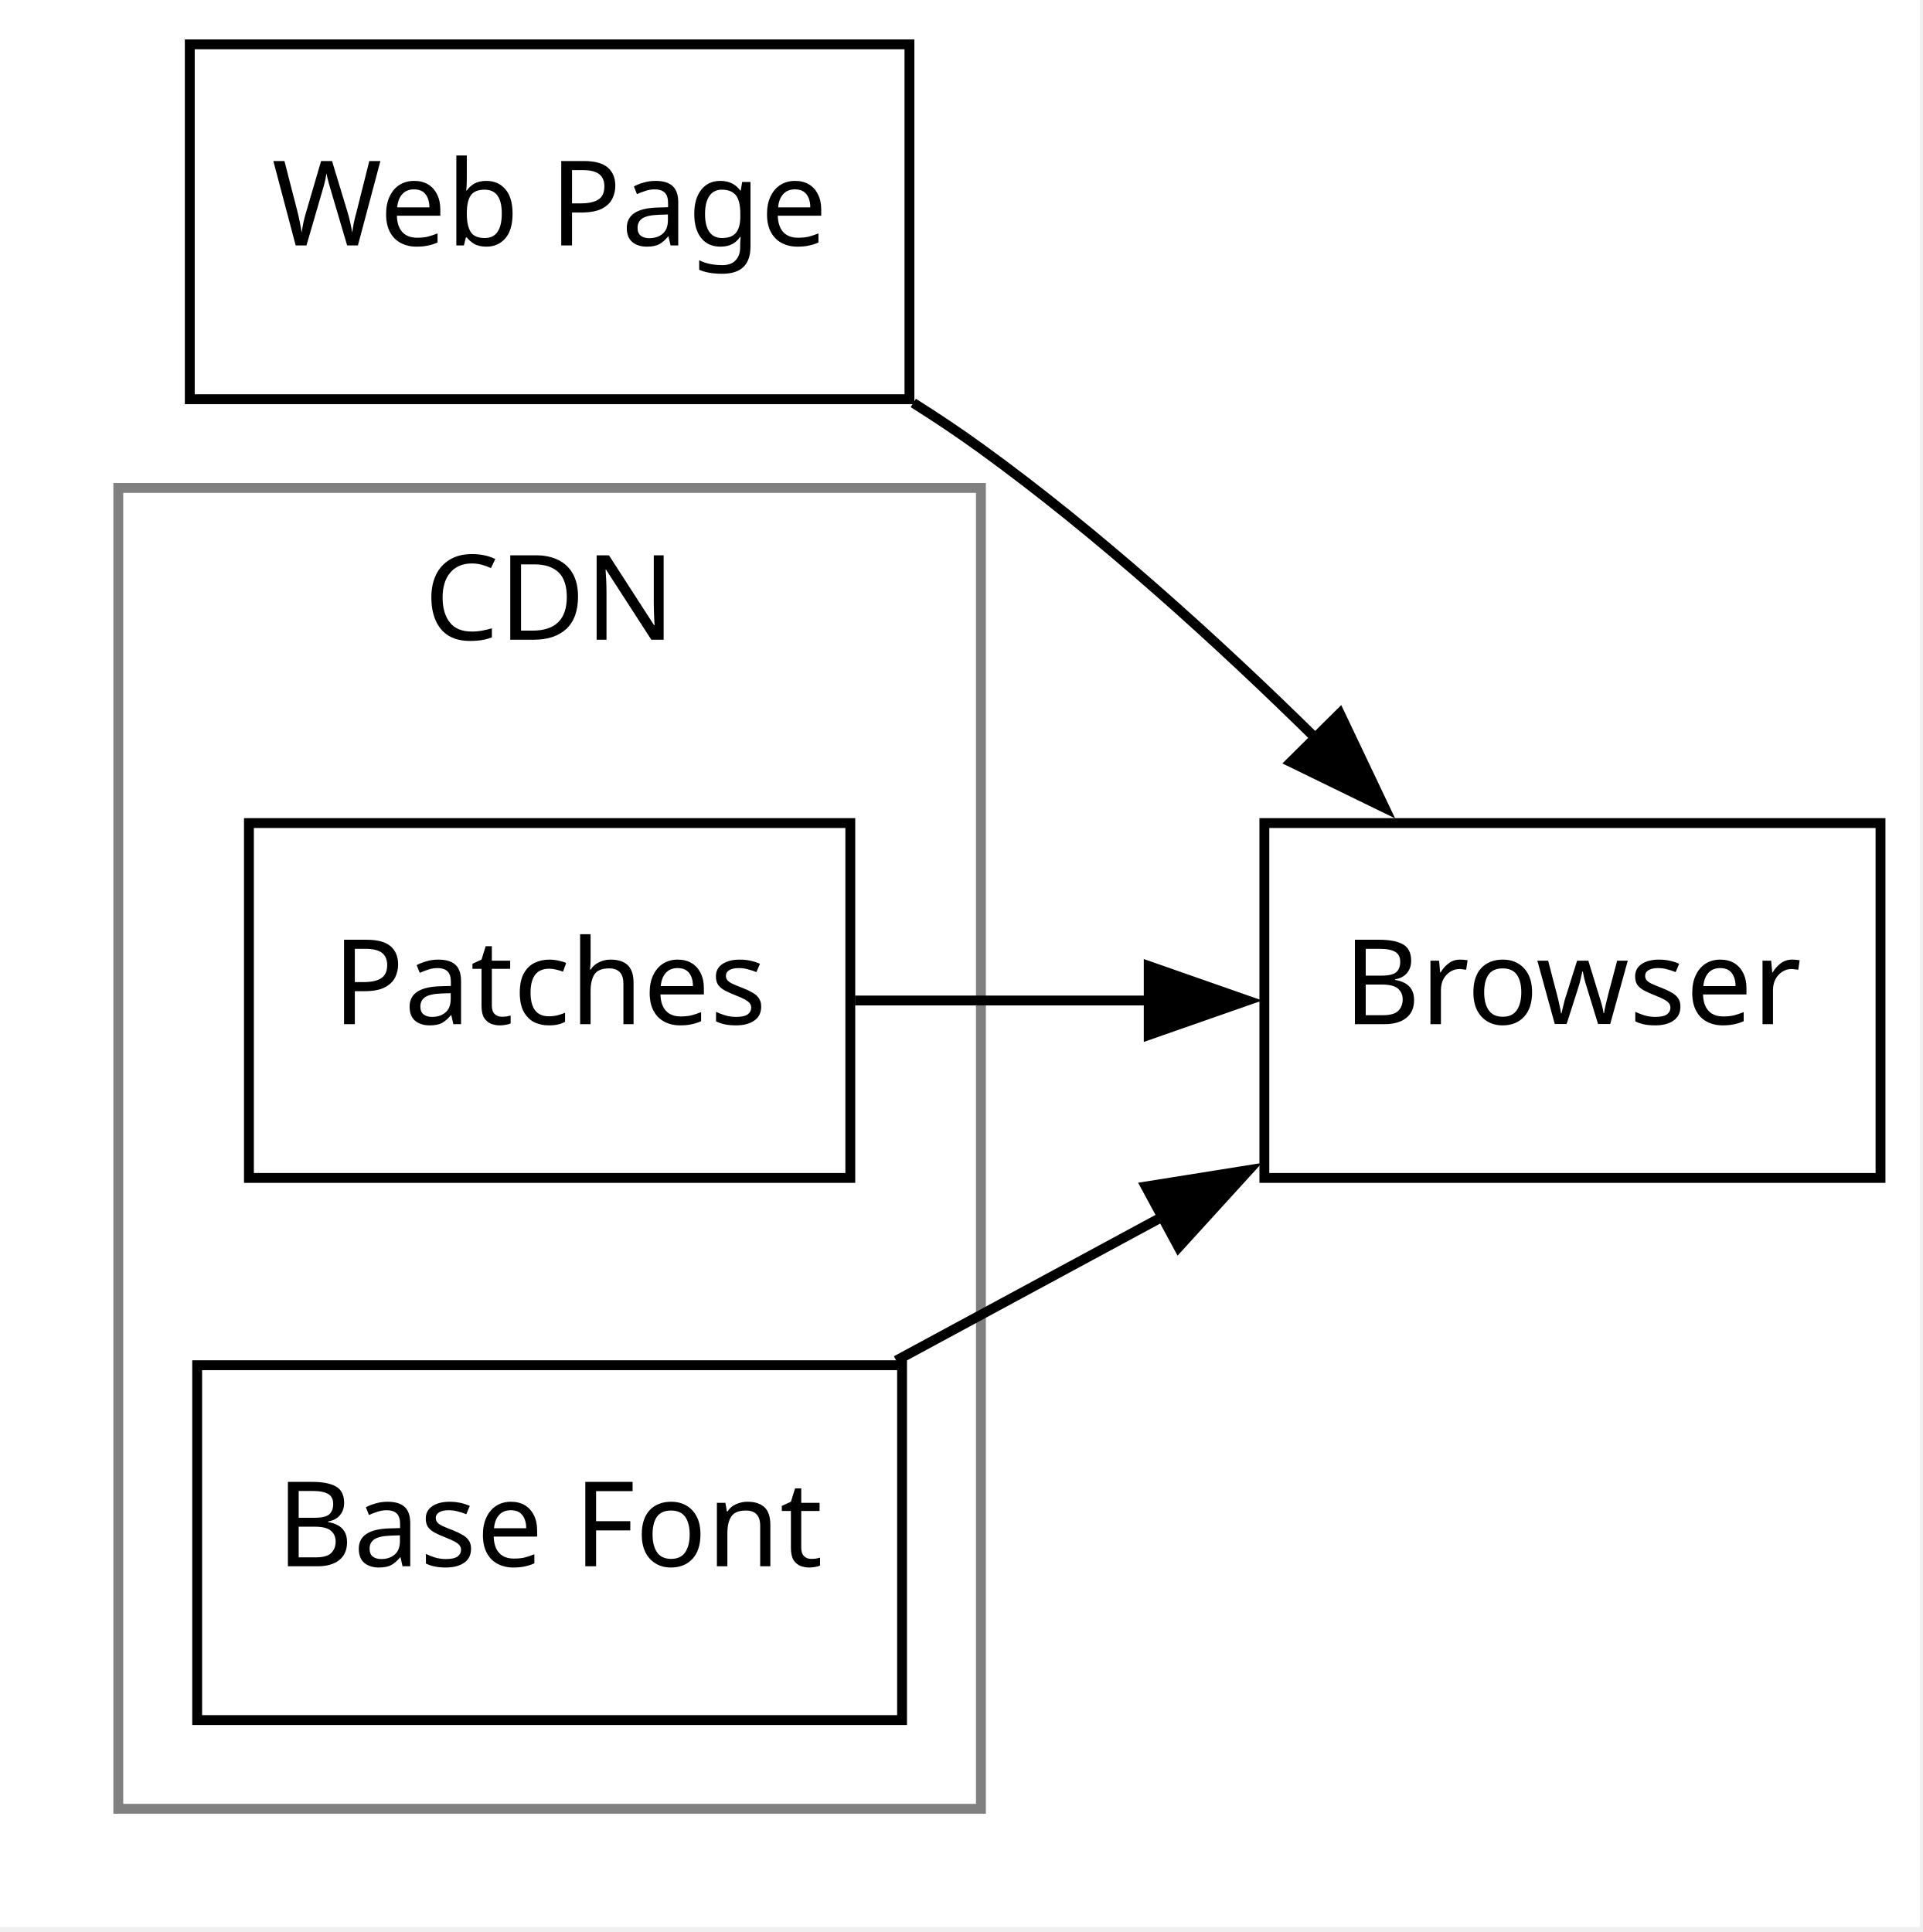
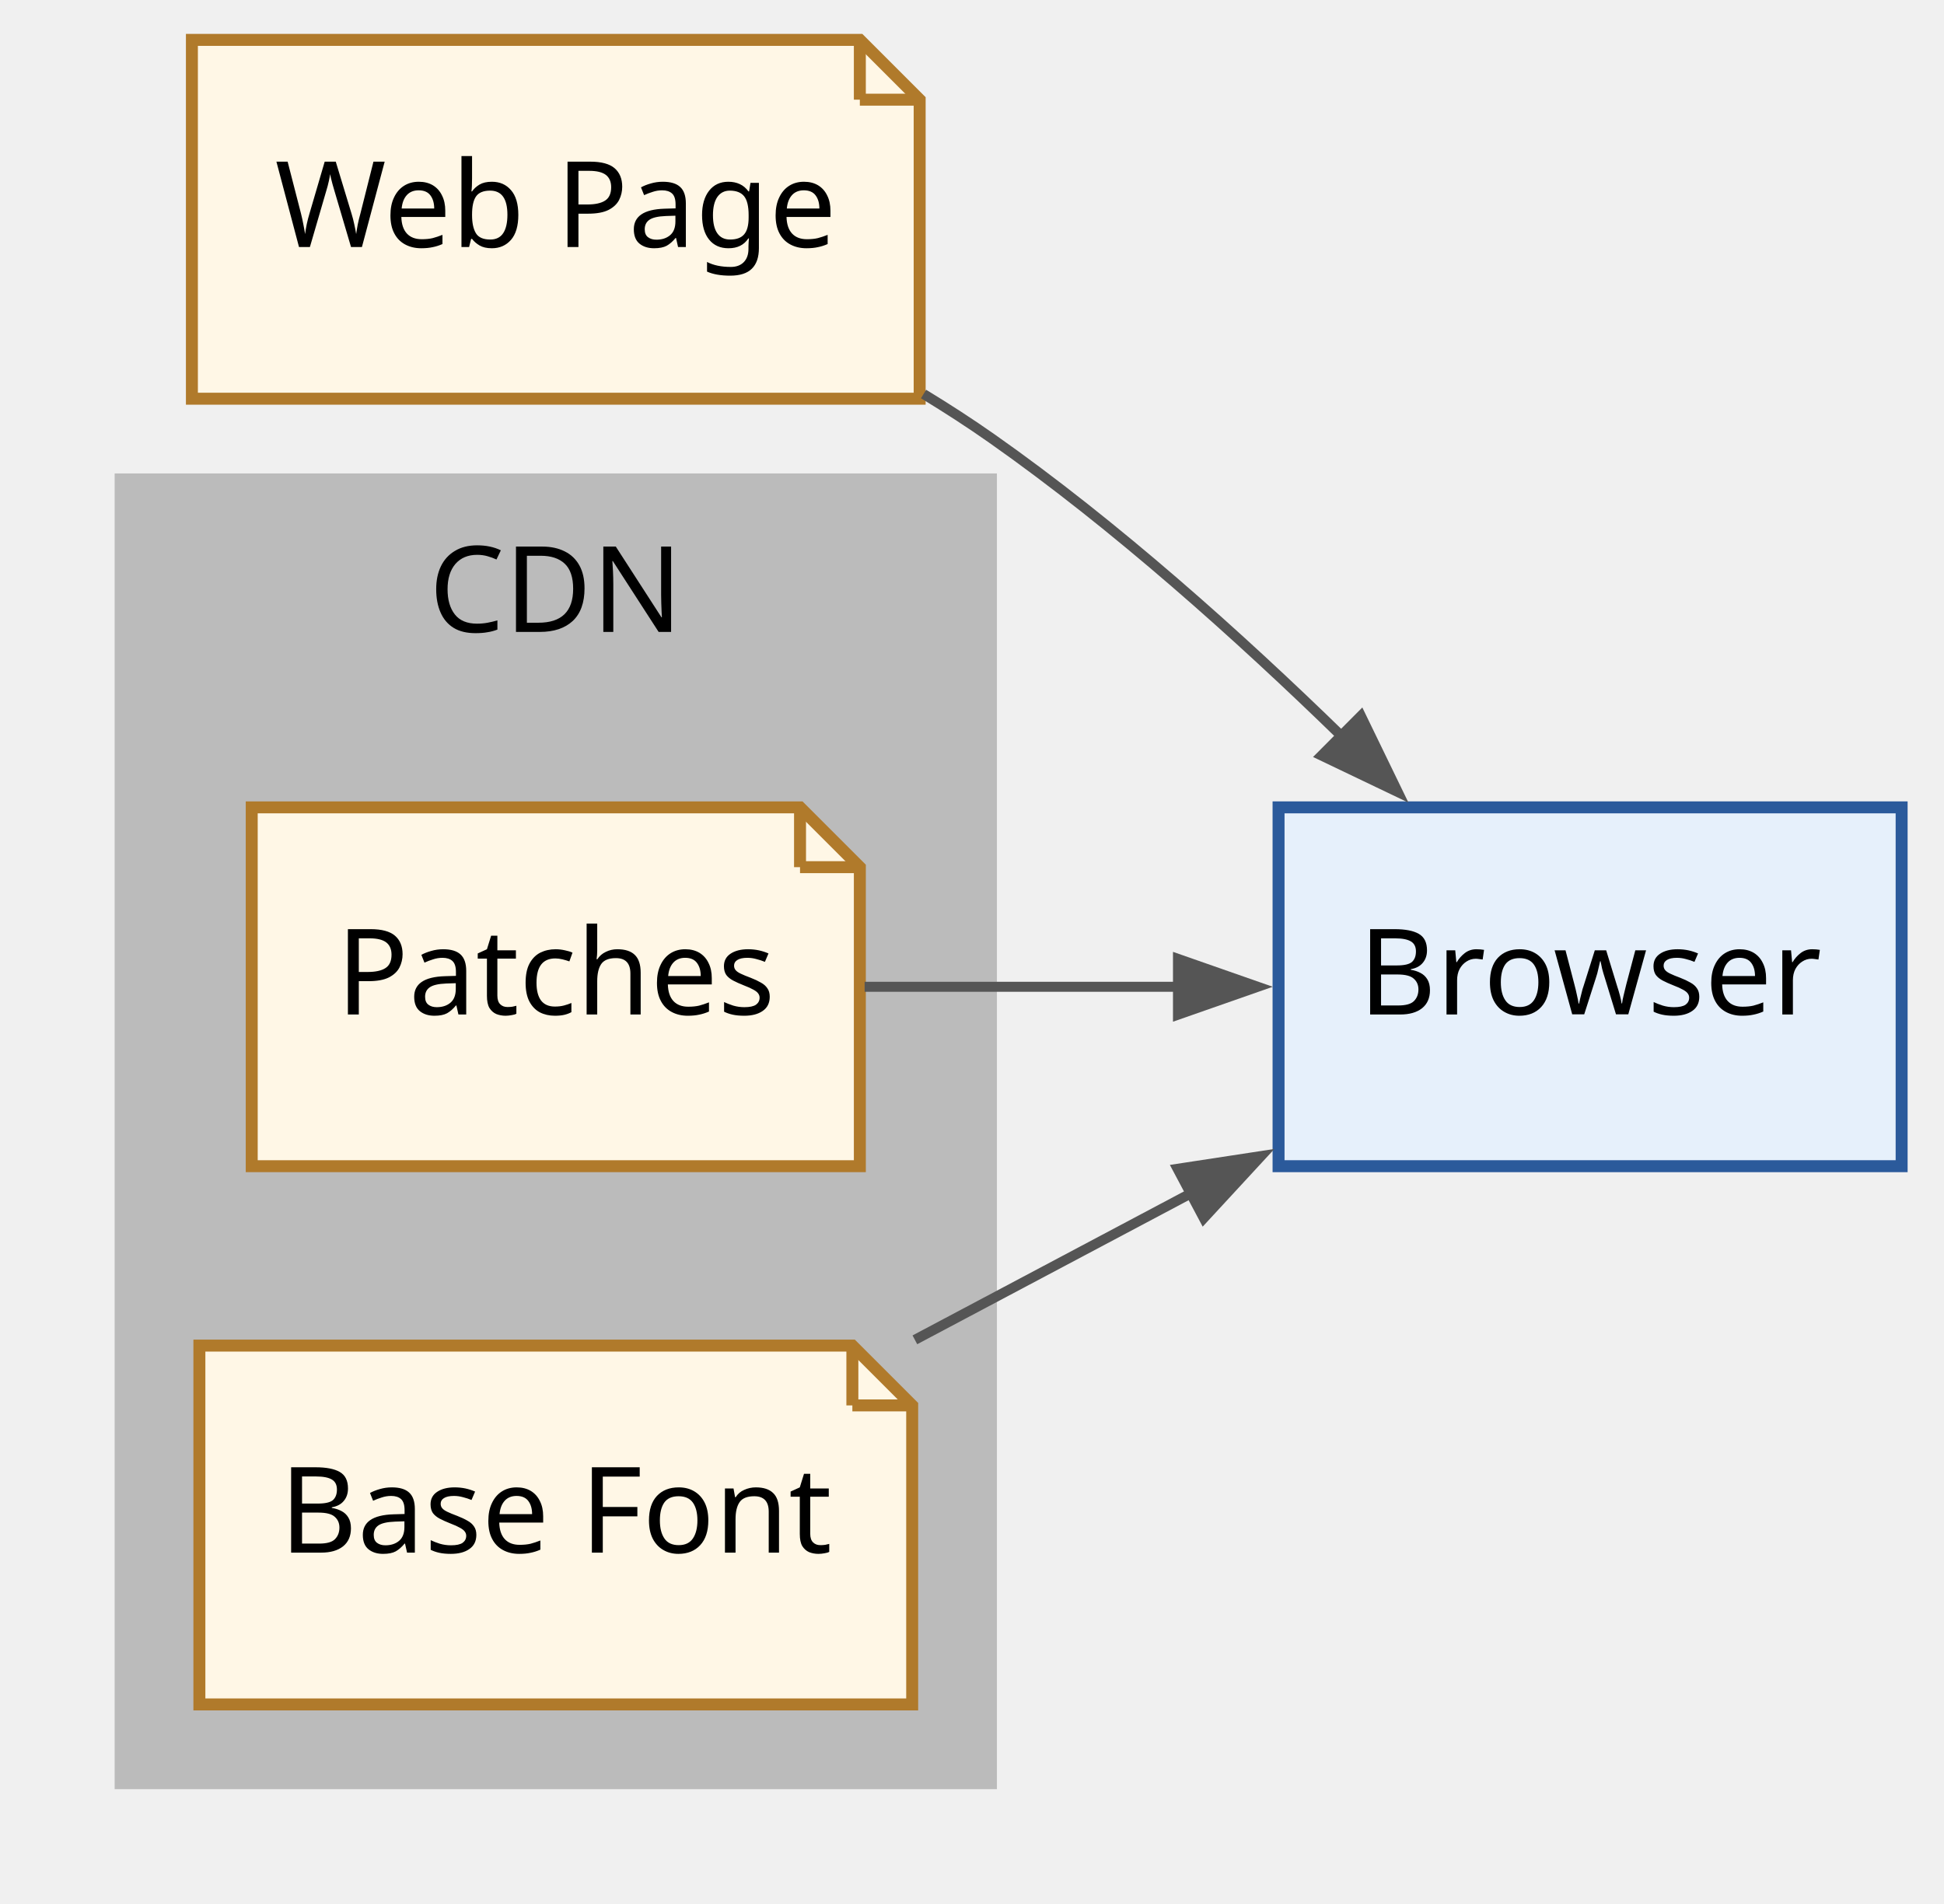
- <svg xmlns="http://www.w3.org/2000/svg" width="195pt" height="196pt" viewBox="0.00 0.00 195.00 196.00">
-   <g id="graph0" class="graph" transform="scale(1 1) rotate(0) translate(4 191.5)">
-     <polygon fill="white" stroke="none" points="-4,4 -4,-191.5 190.75,-191.5 190.75,4 -4,4" />
+ <svg xmlns="http://www.w3.org/2000/svg" width="195pt" height="191pt" viewBox="0.00 0.00 195.00 191.00">
+   <g id="graph0" class="graph" transform="scale(1 1) rotate(0) translate(4 187)">
    <g id="clust1" class="cluster">
-       <polygon fill="none" stroke="gray" points="8,-8 8,-142 95.5,-142 95.5,-8 8,-8" />
-       <text xml:space="preserve" text-anchor="middle" x="51.75" y="-126.6" font-family="sans-serif" font-size="12.00">CDN</text>
+       <polygon fill="#bbbbbb" stroke="#bbbbbb" points="8,-8 8,-139 95.5,-139 95.5,-8 8,-8" />
+       <text xml:space="preserve" text-anchor="middle" x="51.75" y="-123.6" font-family="sans-serif" font-size="12.00">CDN</text>
    </g>
    <g id="node1" class="node">
-       <polygon fill="none" stroke="black" points="15.25,-151 15.25,-187 88.25,-187 88.25,-151 15.25,-151" />
-       <text xml:space="preserve" text-anchor="middle" x="51.75" y="-166.6" font-family="sans-serif" font-size="12.00">Web Page</text>
+       <polygon fill="#fff7e6" stroke="#b07a2b" stroke-width="1.2" points="82.25,-183 15.25,-183 15.25,-147 88.25,-147 88.25,-177 82.25,-183" />
+       <polyline fill="none" stroke="#b07a2b" stroke-width="1.2" points="82.25,-183 82.25,-177" />
+       <polyline fill="none" stroke="#b07a2b" stroke-width="1.2" points="88.25,-177 82.25,-177" />
+       <text xml:space="preserve" text-anchor="middle" x="51.75" y="-162.22" font-family="sans-serif" font-size="12.00">Web Page</text>
    </g>
    <g id="node2" class="node">
-       <polygon fill="none" stroke="black" points="124.25,-72 124.25,-108 186.75,-108 186.75,-72 124.25,-72" />
-       <text xml:space="preserve" text-anchor="middle" x="155.5" y="-87.6" font-family="sans-serif" font-size="12.00">Browser</text>
+       <polygon fill="#e6f0fb" stroke="#2b5a9b" stroke-width="1.2" points="186.75,-106 124.25,-106 124.25,-70 186.75,-70 186.75,-106" />
+       <text xml:space="preserve" text-anchor="middle" x="155.5" y="-85.22" font-family="sans-serif" font-size="12.00">Browser</text>
    </g>
    <g id="edge1" class="edge">
-       <path fill="none" stroke="black" d="M88.64,-150.62C91.01,-149.13 93.32,-147.58 95.5,-146 107.48,-137.33 119.52,-126.39 129.58,-116.48" />
-       <polygon fill="black" stroke="black" points="131.9,-119.12 136.45,-109.55 126.93,-114.19 131.9,-119.12" />
+       <path fill="none" stroke="#555555" d="M88.64,-147.47C91.01,-146.03 93.31,-144.54 95.5,-143 107.88,-134.3 120.32,-123.14 130.57,-113.15" />
+       <polygon fill="#555555" stroke="#555555" points="132.51,-115.17 136.21,-107.54 128.56,-111.2 132.51,-115.17" />
    </g>
    <g id="node3" class="node">
-       <polygon fill="none" stroke="black" points="16,-17 16,-53 87.5,-53 87.5,-17 16,-17" />
-       <text xml:space="preserve" text-anchor="middle" x="51.75" y="-32.6" font-family="sans-serif" font-size="12.00">Base Font</text>
+       <polygon fill="#fff7e6" stroke="#b07a2b" stroke-width="1.2" points="81.5,-52 16,-52 16,-16 87.5,-16 87.5,-46 81.5,-52" />
+       <polyline fill="none" stroke="#b07a2b" stroke-width="1.2" points="81.5,-52 81.5,-46" />
+       <polyline fill="none" stroke="#b07a2b" stroke-width="1.2" points="87.5,-46 81.5,-46" />
+       <text xml:space="preserve" text-anchor="middle" x="51.75" y="-31.23" font-family="sans-serif" font-size="12.00">Base Font</text>
    </g>
    <g id="edge2" class="edge">
-       <path fill="none" stroke="black" d="M86.91,-53.47C95.64,-58.18 105.1,-63.3 114.11,-68.17" />
-       <polygon fill="black" stroke="black" points="112.22,-71.13 122.68,-72.8 115.55,-64.97 112.22,-71.13" />
+       <path fill="none" stroke="#555555" d="M87.77,-52.58C96.75,-57.35 106.46,-62.5 115.62,-67.36" />
+       <polygon fill="#555555" stroke="#555555" points="114.12,-69.74 122.5,-71.02 116.75,-64.79 114.12,-69.74" />
    </g>
    <g id="node4" class="node">
-       <polygon fill="none" stroke="black" points="21.25,-72 21.25,-108 82.25,-108 82.25,-72 21.25,-72" />
-       <text xml:space="preserve" text-anchor="middle" x="51.75" y="-87.6" font-family="sans-serif" font-size="12.00">Patches</text>
+       <polygon fill="#fff7e6" stroke="#b07a2b" stroke-width="1.2" points="76.25,-106 21.25,-106 21.25,-70 82.25,-70 82.25,-100 76.25,-106" />
+       <polyline fill="none" stroke="#b07a2b" stroke-width="1.2" points="76.25,-106 76.25,-100" />
+       <polyline fill="none" stroke="#b07a2b" stroke-width="1.2" points="82.25,-100 76.25,-100" />
+       <text xml:space="preserve" text-anchor="middle" x="51.75" y="-85.22" font-family="sans-serif" font-size="12.00">Patches</text>
    </g>
    <g id="edge3" class="edge">
-       <path fill="none" stroke="black" d="M82.73,-90C92.08,-90 102.58,-90 112.59,-90" />
-       <polygon fill="black" stroke="black" points="112.52,-93.5 122.52,-90 112.52,-86.5 112.52,-93.5" />
+       <path fill="none" stroke="#555555" d="M82.73,-88C92.6,-88 103.75,-88 114.26,-88" />
+       <polygon fill="#555555" stroke="#555555" points="114.16,-90.8 122.16,-88 114.16,-85.2 114.16,-90.8" />
    </g>
  </g>
</svg>
